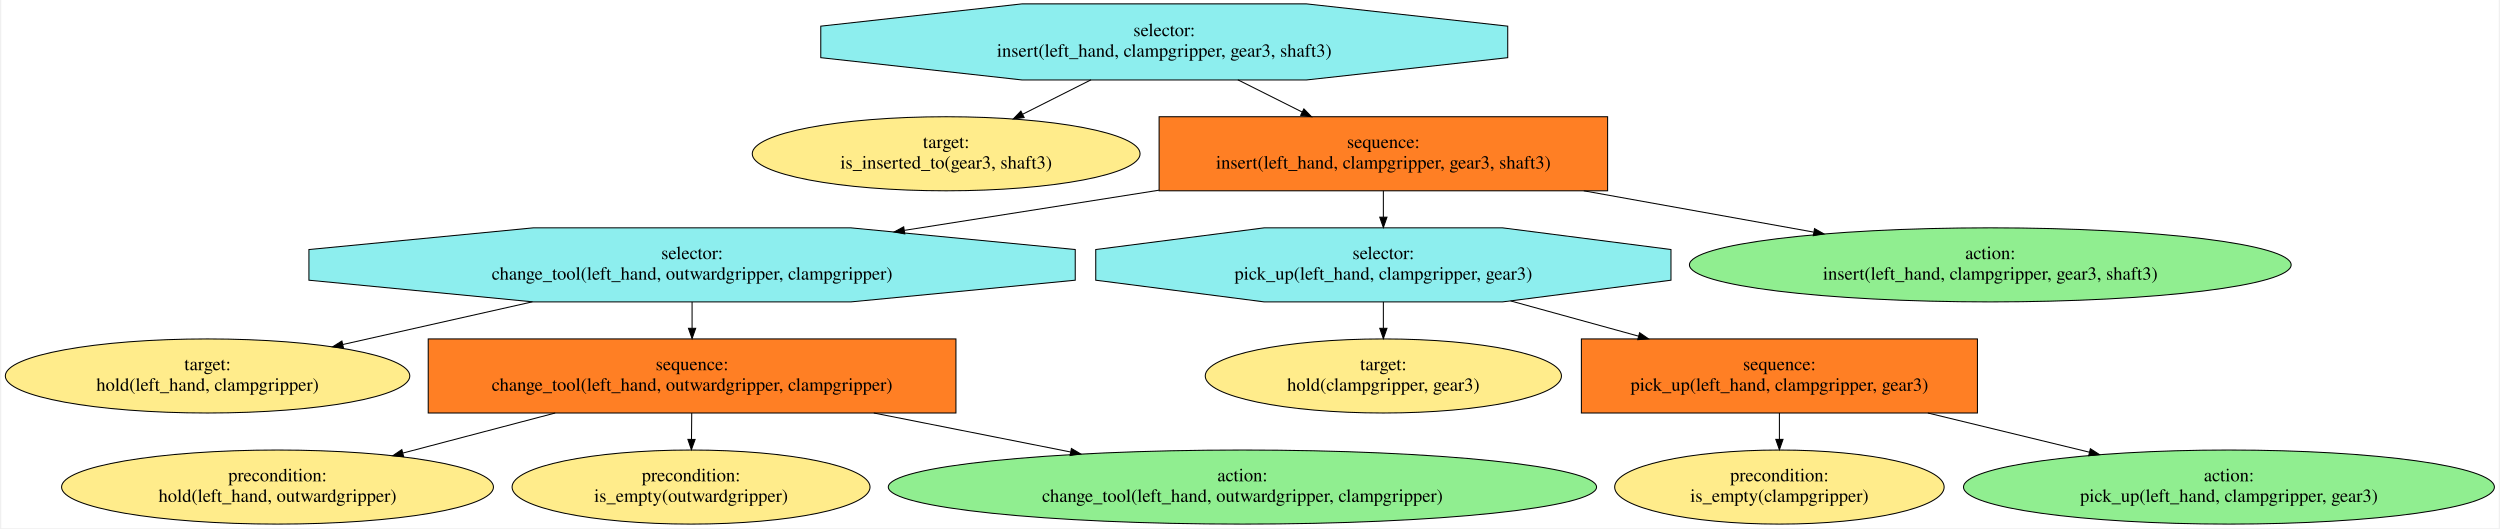
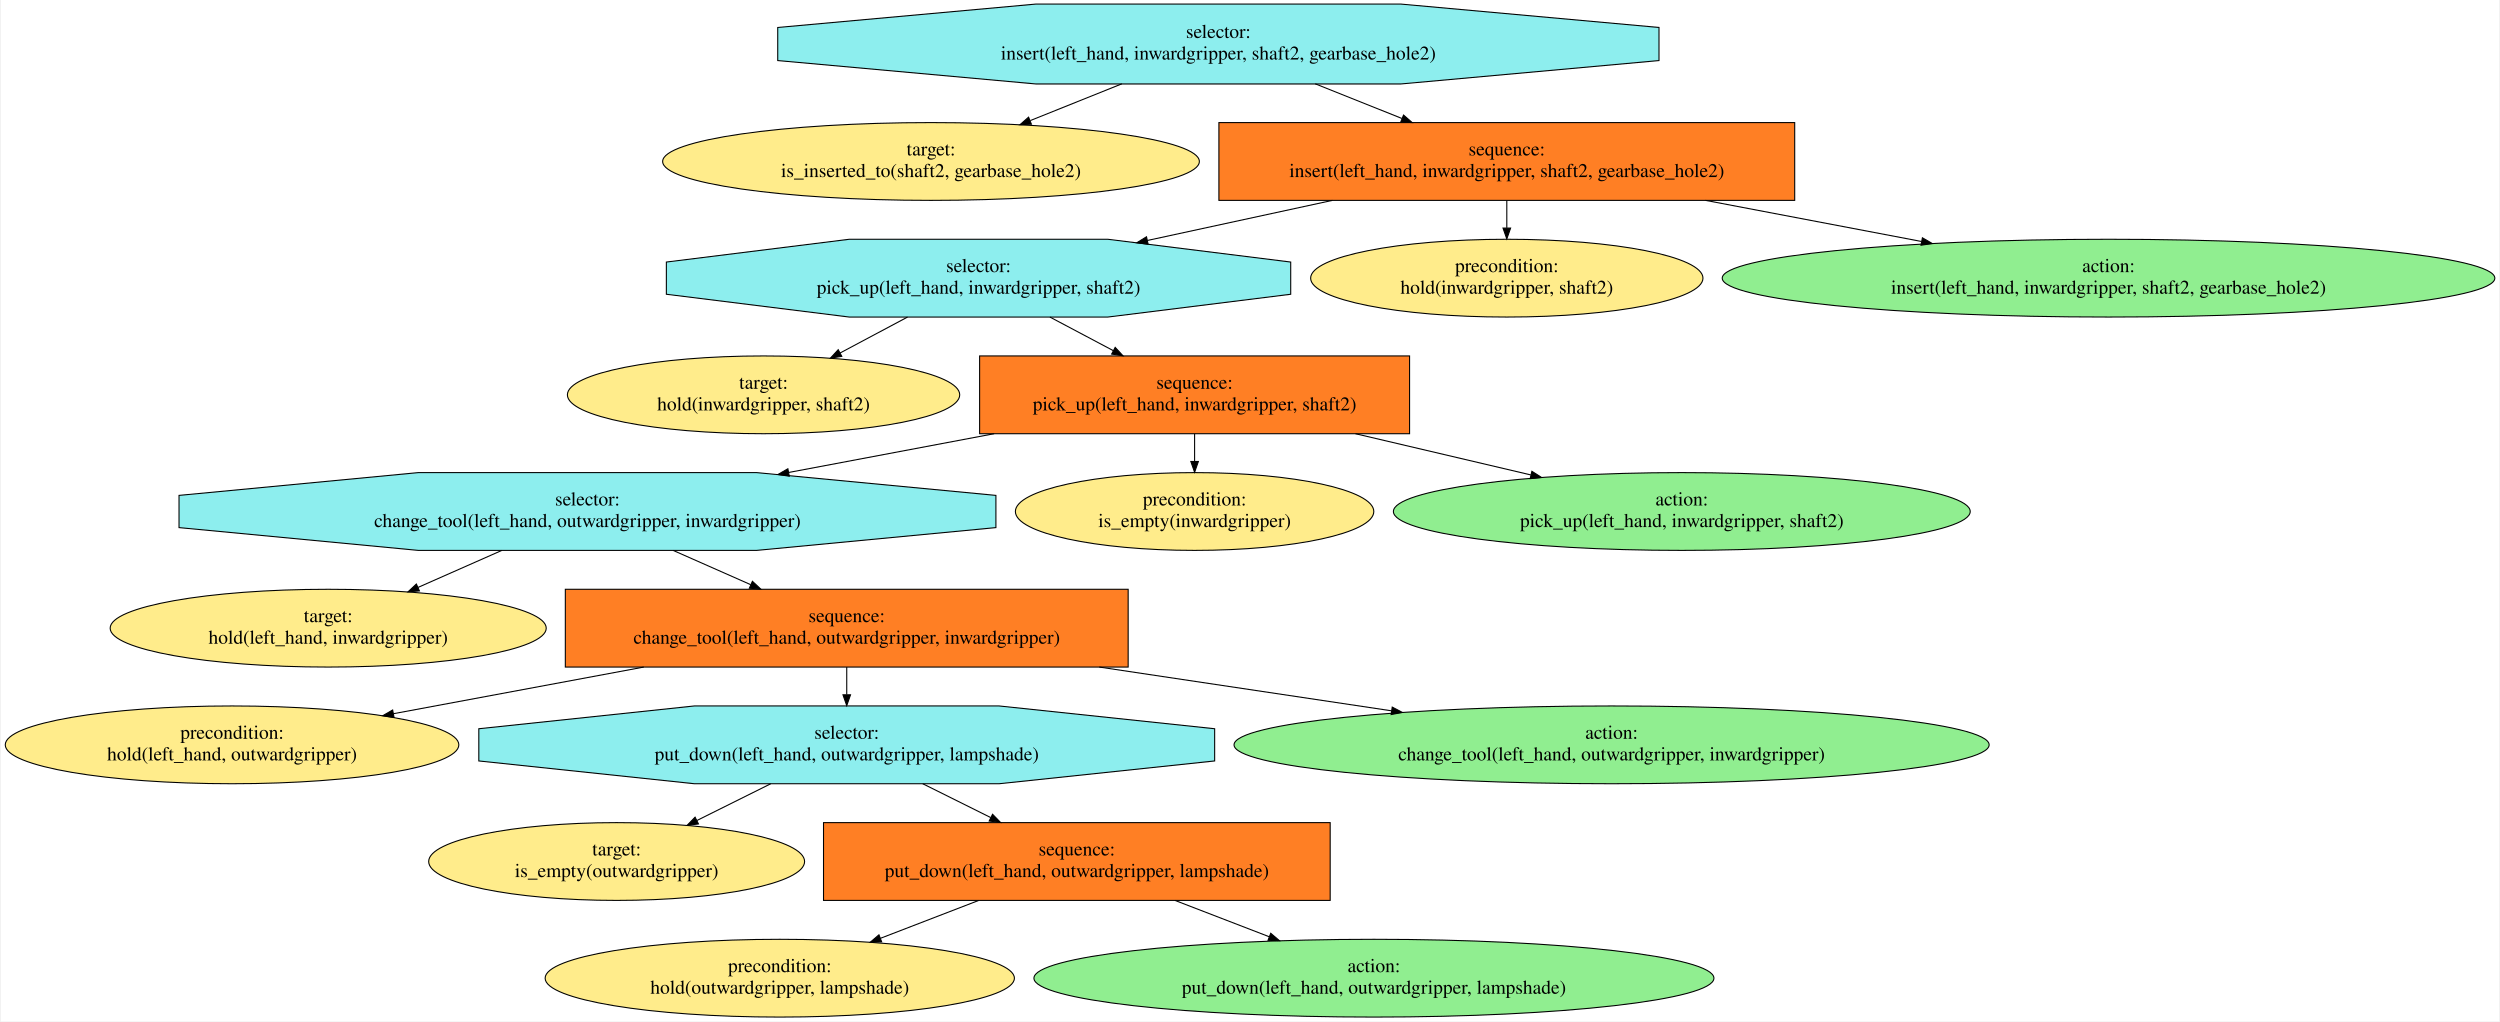
- <svg xmlns="http://www.w3.org/2000/svg" width="2428pt" height="513pt" viewBox="0.00 0.00 2427.82 513.48">
-   <g id="graph0" class="graph" transform="scale(1 1) rotate(0) translate(4 509.48)">
-     <polygon fill="white" stroke="transparent" points="-4,4 -4,-509.48 2423.82,-509.48 2423.82,4 -4,4" />
+ <svg xmlns="http://www.w3.org/2000/svg" width="2313pt" height="945pt" viewBox="0.00 0.00 2312.51 945.48">
+   <g id="graph0" class="graph" transform="scale(1 1) rotate(0) translate(4 941.48)">
+     <polygon fill="white" stroke="transparent" points="-4,4 -4,-941.48 2308.51,-941.48 2308.51,4 -4,4" />
    <g id="node1" class="node">
-       <polygon fill="#8deeee" stroke="black" points="1460.45,-453.42 1460.45,-484.05 1264.86,-505.71 988.24,-505.71 792.65,-484.05 792.65,-453.42 988.24,-431.76 1264.86,-431.76 1460.45,-453.42" />
-       <text text-anchor="middle" x="1126.55" y="-474.34" font-family="Times,serif" font-size="18.00">selector:</text>
-       <text text-anchor="middle" x="1126.55" y="-454.34" font-family="Times,serif" font-size="18.00"> insert(left_hand, clampgripper, gear3, shaft3)</text>
+       <polygon fill="#8deeee" stroke="black" points="1530.85,-885.42 1530.85,-916.05 1291.92,-937.71 954.02,-937.71 715.09,-916.05 715.09,-885.42 954.02,-863.76 1291.92,-863.76 1530.85,-885.42" />
+       <text text-anchor="middle" x="1122.97" y="-906.34" font-family="Times,serif" font-size="18.00">selector:</text>
+       <text text-anchor="middle" x="1122.97" y="-886.34" font-family="Times,serif" font-size="18.00"> insert(left_hand, inwardgripper, shaft2, gearbase_hole2)</text>
    </g>
    <g id="node2" class="node">
-       <ellipse fill="#ffec8b" stroke="black" cx="914.55" cy="-360" rx="188.5" ry="36" />
-       <text text-anchor="middle" x="914.55" y="-365.6" font-family="Times,serif" font-size="18.00">target:</text>
-       <text text-anchor="middle" x="914.55" y="-345.6" font-family="Times,serif" font-size="18.00"> is_inserted_to(gear3, shaft3)</text>
+       <ellipse fill="#ffec8b" stroke="black" cx="856.97" cy="-792" rx="248.41" ry="36" />
+       <text text-anchor="middle" x="856.97" y="-797.6" font-family="Times,serif" font-size="18.00">target:</text>
+       <text text-anchor="middle" x="856.97" y="-777.6" font-family="Times,serif" font-size="18.00"> is_inserted_to(shaft2, gearbase_hole2)</text>
    </g>
    <g id="edge1" class="edge">
-       <path fill="none" stroke="black" d="M1055.37,-431.9C1034,-421.14 1010.51,-409.31 988.94,-398.46" />
-       <polygon fill="black" stroke="black" points="990.34,-395.24 979.83,-393.87 987.19,-401.49 990.34,-395.24" />
+       <path fill="none" stroke="black" d="M1033.65,-863.9C1006.38,-852.96 976.35,-840.91 948.91,-829.89" />
+       <polygon fill="black" stroke="black" points="949.9,-826.52 939.32,-826.04 947.29,-833.02 949.9,-826.52" />
    </g>
    <g id="node3" class="node">
-       <polygon fill="#ff7f24" stroke="black" points="1557.55,-396 1121.55,-396 1121.55,-324 1557.55,-324 1557.55,-396" />
-       <text text-anchor="middle" x="1339.55" y="-365.6" font-family="Times,serif" font-size="18.00">sequence:</text>
-       <text text-anchor="middle" x="1339.55" y="-345.6" font-family="Times,serif" font-size="18.00"> insert(left_hand, clampgripper, gear3, shaft3)</text>
+       <polygon fill="#ff7f24" stroke="black" points="1656.47,-828 1123.47,-828 1123.47,-756 1656.47,-756 1656.47,-828" />
+       <text text-anchor="middle" x="1389.97" y="-797.6" font-family="Times,serif" font-size="18.00">sequence:</text>
+       <text text-anchor="middle" x="1389.97" y="-777.6" font-family="Times,serif" font-size="18.00"> insert(left_hand, inwardgripper, shaft2, gearbase_hole2)</text>
    </g>
    <g id="edge2" class="edge">
-       <path fill="none" stroke="black" d="M1198.07,-431.9C1218.18,-421.82 1240.16,-410.81 1260.67,-400.53" />
-       <polygon fill="black" stroke="black" points="1262.29,-403.63 1269.67,-396.02 1259.16,-397.37 1262.29,-403.63" />
+       <path fill="none" stroke="black" d="M1212.62,-863.9C1238.39,-853.6 1266.61,-842.31 1292.81,-831.84" />
+       <polygon fill="black" stroke="black" points="1294.38,-834.98 1302.37,-828.02 1291.78,-828.48 1294.38,-834.98" />
    </g>
    <g id="node4" class="node">
-       <polygon fill="#8deeee" stroke="black" points="1040.02,-237.09 1040.02,-266.91 821.83,-288 513.27,-288 295.08,-266.91 295.08,-237.09 513.27,-216 821.83,-216 1040.02,-237.09" />
-       <text text-anchor="middle" x="667.55" y="-257.6" font-family="Times,serif" font-size="18.00">selector:</text>
-       <text text-anchor="middle" x="667.55" y="-237.6" font-family="Times,serif" font-size="18.00"> change_tool(left_hand, outwardgripper, clampgripper)</text>
+       <polygon fill="#8deeee" stroke="black" points="1189.94,-669.09 1189.94,-698.91 1020.66,-720 781.27,-720 612,-698.91 612,-669.09 781.27,-648 1020.66,-648 1189.94,-669.09" />
+       <text text-anchor="middle" x="900.97" y="-689.6" font-family="Times,serif" font-size="18.00">selector:</text>
+       <text text-anchor="middle" x="900.97" y="-669.6" font-family="Times,serif" font-size="18.00"> pick_up(left_hand, inwardgripper, shaft2)</text>
    </g>
    <g id="edge3" class="edge">
-       <path fill="none" stroke="black" d="M1121.37,-324.58C1041.89,-312.05 952.35,-297.92 873.93,-285.55" />
-       <polygon fill="black" stroke="black" points="874.35,-282.08 863.93,-283.98 873.26,-288.99 874.35,-282.08" />
+       <path fill="none" stroke="black" d="M1228.49,-756C1173.38,-744.05 1111.89,-730.72 1057.19,-718.87" />
+       <polygon fill="black" stroke="black" points="1057.93,-715.44 1047.42,-716.75 1056.45,-722.29 1057.93,-715.44" />
+     </g>
+     <g id="node19" class="node">
+       <ellipse fill="#ffec8b" stroke="black" cx="1389.97" cy="-684" rx="181.58" ry="36" />
+       <text text-anchor="middle" x="1389.97" y="-689.6" font-family="Times,serif" font-size="18.00">precondition:</text>
+       <text text-anchor="middle" x="1389.97" y="-669.6" font-family="Times,serif" font-size="18.00"> hold(inwardgripper, shaft2)</text>
+     </g>
+     <g id="edge18" class="edge">
+       <path fill="none" stroke="black" d="M1389.97,-756C1389.97,-747.85 1389.97,-739.06 1389.97,-730.54" />
+       <polygon fill="black" stroke="black" points="1393.47,-730.33 1389.97,-720.33 1386.47,-730.33 1393.47,-730.33" />
+     </g>
+     <g id="node20" class="node">
+       <ellipse fill="lightgreen" stroke="black" cx="1946.97" cy="-684" rx="357.59" ry="36" />
+       <text text-anchor="middle" x="1946.97" y="-689.6" font-family="Times,serif" font-size="18.00">action:</text>
+       <text text-anchor="middle" x="1946.97" y="-669.6" font-family="Times,serif" font-size="18.00"> insert(left_hand, inwardgripper, shaft2, gearbase_hole2)</text>
+     </g>
+     <g id="edge19" class="edge">
+       <path fill="none" stroke="black" d="M1573.89,-756C1638.26,-743.75 1710.28,-730.04 1773.74,-717.97" />
+       <polygon fill="black" stroke="black" points="1774.68,-721.35 1783.85,-716.04 1773.37,-714.47 1774.68,-721.35" />
+     </g>
+     <g id="node5" class="node">
+       <ellipse fill="#ffec8b" stroke="black" cx="701.97" cy="-576" rx="181.58" ry="36" />
+       <text text-anchor="middle" x="701.97" y="-581.6" font-family="Times,serif" font-size="18.00">target:</text>
+       <text text-anchor="middle" x="701.97" y="-561.6" font-family="Times,serif" font-size="18.00"> hold(inwardgripper, shaft2)</text>
+     </g>
+     <g id="edge4" class="edge">
+       <path fill="none" stroke="black" d="M835.26,-648C815.24,-637.33 793.15,-625.57 772.8,-614.73" />
+       <polygon fill="black" stroke="black" points="774.37,-611.6 763.9,-609.99 771.08,-617.78 774.37,-611.6" />
+     </g>
+     <g id="node6" class="node">
+       <polygon fill="#ff7f24" stroke="black" points="1299.97,-612 901.97,-612 901.97,-540 1299.97,-540 1299.97,-612" />
+       <text text-anchor="middle" x="1100.97" y="-581.6" font-family="Times,serif" font-size="18.00">sequence:</text>
+       <text text-anchor="middle" x="1100.97" y="-561.6" font-family="Times,serif" font-size="18.00"> pick_up(left_hand, inwardgripper, shaft2)</text>
+     </g>
+     <g id="edge5" class="edge">
+       <path fill="none" stroke="black" d="M967.01,-648C985.77,-638.05 1006.34,-627.15 1025.61,-616.94" />
+       <polygon fill="black" stroke="black" points="1027.46,-619.92 1034.65,-612.15 1024.18,-613.74 1027.46,-619.92" />
+     </g>
+     <g id="node7" class="node">
+       <polygon fill="#8deeee" stroke="black" points="917.05,-453.09 917.05,-482.91 695.58,-504 382.36,-504 160.88,-482.91 160.88,-453.09 382.36,-432 695.58,-432 917.05,-453.09" />
+       <text text-anchor="middle" x="538.97" y="-473.6" font-family="Times,serif" font-size="18.00">selector:</text>
+       <text text-anchor="middle" x="538.97" y="-453.6" font-family="Times,serif" font-size="18.00"> change_tool(left_hand, outwardgripper, inwardgripper)</text>
+     </g>
+     <g id="edge6" class="edge">
+       <path fill="none" stroke="black" d="M915.39,-540C854.36,-528.49 786.52,-515.69 725.43,-504.17" />
+       <polygon fill="black" stroke="black" points="725.77,-500.67 715.29,-502.26 724.47,-507.55 725.77,-500.67" />
+     </g>
+     <g id="node17" class="node">
+       <ellipse fill="#ffec8b" stroke="black" cx="1100.97" cy="-468" rx="165.89" ry="36" />
+       <text text-anchor="middle" x="1100.97" y="-473.6" font-family="Times,serif" font-size="18.00">precondition:</text>
+       <text text-anchor="middle" x="1100.97" y="-453.6" font-family="Times,serif" font-size="18.00"> is_empty(inwardgripper)</text>
+     </g>
+     <g id="edge16" class="edge">
+       <path fill="none" stroke="black" d="M1100.97,-540C1100.97,-531.85 1100.97,-523.06 1100.97,-514.54" />
+       <polygon fill="black" stroke="black" points="1104.47,-514.33 1100.97,-504.33 1097.47,-514.33 1104.47,-514.33" />
+     </g>
+     <g id="node18" class="node">
+       <ellipse fill="lightgreen" stroke="black" cx="1551.97" cy="-468" rx="266.97" ry="36" />
+       <text text-anchor="middle" x="1551.97" y="-473.6" font-family="Times,serif" font-size="18.00">action:</text>
+       <text text-anchor="middle" x="1551.97" y="-453.6" font-family="Times,serif" font-size="18.00"> pick_up(left_hand, inwardgripper, shaft2)</text>
+     </g>
+     <g id="edge17" class="edge">
+       <path fill="none" stroke="black" d="M1249.89,-540C1302.2,-527.7 1360.74,-513.94 1412.26,-501.84" />
+       <polygon fill="black" stroke="black" points="1413.2,-505.21 1422.13,-499.52 1411.6,-498.4 1413.2,-505.21" />
+     </g>
+     <g id="node8" class="node">
+       <ellipse fill="#ffec8b" stroke="black" cx="298.97" cy="-360" rx="201.83" ry="36" />
+       <text text-anchor="middle" x="298.97" y="-365.6" font-family="Times,serif" font-size="18.00">target:</text>
+       <text text-anchor="middle" x="298.97" y="-345.6" font-family="Times,serif" font-size="18.00"> hold(left_hand, inwardgripper)</text>
+     </g>
+     <g id="edge7" class="edge">
+       <path fill="none" stroke="black" d="M459.72,-432C434.79,-420.99 407.2,-408.8 382.01,-397.68" />
+       <polygon fill="black" stroke="black" points="383.41,-394.47 372.85,-393.63 380.59,-400.87 383.41,-394.47" />
+     </g>
+     <g id="node9" class="node">
+       <polygon fill="#ff7f24" stroke="black" points="1039.47,-396 518.47,-396 518.47,-324 1039.47,-324 1039.47,-396" />
+       <text text-anchor="middle" x="778.97" y="-365.6" font-family="Times,serif" font-size="18.00">sequence:</text>
+       <text text-anchor="middle" x="778.97" y="-345.6" font-family="Times,serif" font-size="18.00"> change_tool(left_hand, outwardgripper, inwardgripper)</text>
+     </g>
+     <g id="edge8" class="edge">
+       <path fill="none" stroke="black" d="M618.22,-432C641.24,-421.83 666.53,-410.66 690.1,-400.25" />
+       <polygon fill="black" stroke="black" points="691.66,-403.39 699.39,-396.15 688.83,-396.98 691.66,-403.39" />
    </g>
    <g id="node10" class="node">
-       <polygon fill="#8deeee" stroke="black" points="1619.14,-237.09 1619.14,-266.91 1455.36,-288 1223.74,-288 1059.96,-266.91 1059.96,-237.09 1223.74,-216 1455.36,-216 1619.14,-237.09" />
-       <text text-anchor="middle" x="1339.55" y="-257.6" font-family="Times,serif" font-size="18.00">selector:</text>
-       <text text-anchor="middle" x="1339.55" y="-237.6" font-family="Times,serif" font-size="18.00"> pick_up(left_hand, clampgripper, gear3)</text>
+       <ellipse fill="#ffec8b" stroke="black" cx="209.97" cy="-252" rx="209.93" ry="36" />
+       <text text-anchor="middle" x="209.97" y="-257.6" font-family="Times,serif" font-size="18.00">precondition:</text>
+       <text text-anchor="middle" x="209.97" y="-237.6" font-family="Times,serif" font-size="18.00"> hold(left_hand, outwardgripper)</text>
    </g>
    <g id="edge9" class="edge">
-       <path fill="none" stroke="black" d="M1339.55,-324C1339.55,-315.85 1339.55,-307.06 1339.55,-298.54" />
-       <polygon fill="black" stroke="black" points="1343.05,-298.33 1339.55,-288.33 1336.05,-298.33 1343.05,-298.33" />
+       <path fill="none" stroke="black" d="M591.08,-324C515.8,-309.97 430.27,-294.04 359.35,-280.83" />
+       <polygon fill="black" stroke="black" points="359.91,-277.37 349.44,-278.98 358.63,-284.25 359.91,-277.37" />
+     </g>
+     <g id="node11" class="node">
+       <polygon fill="#8deeee" stroke="black" points="1119.54,-237.09 1119.54,-266.91 920.04,-288 637.9,-288 438.39,-266.91 438.39,-237.09 637.9,-216 920.04,-216 1119.54,-237.09" />
+       <text text-anchor="middle" x="778.97" y="-257.6" font-family="Times,serif" font-size="18.00">selector:</text>
+       <text text-anchor="middle" x="778.97" y="-237.6" font-family="Times,serif" font-size="18.00"> put_down(left_hand, outwardgripper, lampshade)</text>
+     </g>
+     <g id="edge10" class="edge">
+       <path fill="none" stroke="black" d="M778.97,-324C778.97,-315.85 778.97,-307.06 778.97,-298.54" />
+       <polygon fill="black" stroke="black" points="782.47,-298.33 778.97,-288.33 775.47,-298.33 782.47,-298.33" />
+     </g>
+     <g id="node16" class="node">
+       <ellipse fill="lightgreen" stroke="black" cx="1486.97" cy="-252" rx="349.49" ry="36" />
+       <text text-anchor="middle" x="1486.97" y="-257.6" font-family="Times,serif" font-size="18.00">action:</text>
+       <text text-anchor="middle" x="1486.97" y="-237.6" font-family="Times,serif" font-size="18.00"> change_tool(left_hand, outwardgripper, inwardgripper)</text>
+     </g>
+     <g id="edge15" class="edge">
+       <path fill="none" stroke="black" d="M1012.75,-324C1100.22,-310.9 1198.79,-296.14 1283.32,-283.49" />
+       <polygon fill="black" stroke="black" points="1283.92,-286.94 1293.3,-282 1282.89,-280.02 1283.92,-286.94" />
+     </g>
+     <g id="node12" class="node">
+       <ellipse fill="#ffec8b" stroke="black" cx="565.97" cy="-144" rx="173.99" ry="36" />
+       <text text-anchor="middle" x="565.97" y="-149.6" font-family="Times,serif" font-size="18.00">target:</text>
+       <text text-anchor="middle" x="565.97" y="-129.6" font-family="Times,serif" font-size="18.00"> is_empty(outwardgripper)</text>
+     </g>
+     <g id="edge11" class="edge">
+       <path fill="none" stroke="black" d="M708.63,-216C686.69,-205.08 662.43,-193.01 640.23,-181.96" />
+       <polygon fill="black" stroke="black" points="641.7,-178.78 631.18,-177.46 638.58,-185.04 641.7,-178.78" />
+     </g>
+     <g id="node13" class="node">
+       <polygon fill="#ff7f24" stroke="black" points="1226.47,-180 757.47,-180 757.47,-108 1226.47,-108 1226.47,-180" />
+       <text text-anchor="middle" x="991.97" y="-149.6" font-family="Times,serif" font-size="18.00">sequence:</text>
+       <text text-anchor="middle" x="991.97" y="-129.6" font-family="Times,serif" font-size="18.00"> put_down(left_hand, outwardgripper, lampshade)</text>
+     </g>
+     <g id="edge12" class="edge">
+       <path fill="none" stroke="black" d="M849.3,-216C869.46,-205.96 891.59,-194.95 912.27,-184.66" />
+       <polygon fill="black" stroke="black" points="913.95,-187.74 921.34,-180.15 910.83,-181.47 913.95,-187.74" />
+     </g>
+     <g id="node14" class="node">
+       <ellipse fill="#ffec8b" stroke="black" cx="716.97" cy="-36" rx="217.19" ry="36" />
+       <text text-anchor="middle" x="716.97" y="-41.6" font-family="Times,serif" font-size="18.00">precondition:</text>
+       <text text-anchor="middle" x="716.97" y="-21.6" font-family="Times,serif" font-size="18.00"> hold(outwardgripper, lampshade)</text>
+     </g>
+     <g id="edge13" class="edge">
+       <path fill="none" stroke="black" d="M901.16,-108C871.94,-96.73 839.52,-84.24 810.13,-72.91" />
+       <polygon fill="black" stroke="black" points="811.3,-69.61 800.71,-69.28 808.78,-76.14 811.3,-69.61" />
    </g>
    <g id="node15" class="node">
-       <ellipse fill="lightgreen" stroke="black" cx="1929.55" cy="-252" rx="292.46" ry="36" />
-       <text text-anchor="middle" x="1929.55" y="-257.6" font-family="Times,serif" font-size="18.00">action:</text>
-       <text text-anchor="middle" x="1929.55" y="-237.6" font-family="Times,serif" font-size="18.00"> insert(left_hand, clampgripper, gear3, shaft3)</text>
+       <ellipse fill="lightgreen" stroke="black" cx="1266.97" cy="-36" rx="314.73" ry="36" />
+       <text text-anchor="middle" x="1266.97" y="-41.6" font-family="Times,serif" font-size="18.00">action:</text>
+       <text text-anchor="middle" x="1266.97" y="-21.6" font-family="Times,serif" font-size="18.00"> put_down(left_hand, outwardgripper, lampshade)</text>
    </g>
    <g id="edge14" class="edge">
-       <path fill="none" stroke="black" d="M1534.37,-324C1606.52,-311.04 1687.73,-296.45 1757.68,-283.88" />
-       <polygon fill="black" stroke="black" points="1758.69,-287.25 1767.92,-282.04 1757.46,-280.36 1758.69,-287.25" />
-     </g>
-     <g id="node5" class="node">
-       <ellipse fill="#ffec8b" stroke="black" cx="196.55" cy="-144" rx="196.6" ry="36" />
-       <text text-anchor="middle" x="196.55" y="-149.6" font-family="Times,serif" font-size="18.00">target:</text>
-       <text text-anchor="middle" x="196.55" y="-129.6" font-family="Times,serif" font-size="18.00"> hold(left_hand, clampgripper)</text>
-     </g>
-     <g id="edge4" class="edge">
-       <path fill="none" stroke="black" d="M512.35,-216.07C452.68,-202.64 385.19,-187.45 327.97,-174.58" />
-       <polygon fill="black" stroke="black" points="328.67,-171.15 318.15,-172.37 327.13,-177.98 328.67,-171.15" />
-     </g>
-     <g id="node6" class="node">
-       <polygon fill="#ff7f24" stroke="black" points="924.05,-180 411.05,-180 411.05,-108 924.05,-108 924.05,-180" />
-       <text text-anchor="middle" x="667.55" y="-149.6" font-family="Times,serif" font-size="18.00">sequence:</text>
-       <text text-anchor="middle" x="667.55" y="-129.6" font-family="Times,serif" font-size="18.00"> change_tool(left_hand, outwardgripper, clampgripper)</text>
-     </g>
-     <g id="edge5" class="edge">
-       <path fill="none" stroke="black" d="M667.55,-216C667.55,-207.85 667.55,-199.06 667.55,-190.54" />
-       <polygon fill="black" stroke="black" points="671.05,-190.33 667.55,-180.33 664.05,-190.33 671.05,-190.33" />
-     </g>
-     <g id="node7" class="node">
-       <ellipse fill="#ffec8b" stroke="black" cx="264.55" cy="-36" rx="209.93" ry="36" />
-       <text text-anchor="middle" x="264.55" y="-41.6" font-family="Times,serif" font-size="18.00">precondition:</text>
-       <text text-anchor="middle" x="264.55" y="-21.6" font-family="Times,serif" font-size="18.00"> hold(left_hand, outwardgripper)</text>
-     </g>
-     <g id="edge6" class="edge">
-       <path fill="none" stroke="black" d="M534.48,-108C486.74,-95.44 433.2,-81.36 386.46,-69.07" />
-       <polygon fill="black" stroke="black" points="387.16,-65.63 376.6,-66.47 385.38,-72.4 387.16,-65.63" />
-     </g>
-     <g id="node8" class="node">
-       <ellipse fill="#ffec8b" stroke="black" cx="666.55" cy="-36" rx="173.99" ry="36" />
-       <text text-anchor="middle" x="666.55" y="-41.6" font-family="Times,serif" font-size="18.00">precondition:</text>
-       <text text-anchor="middle" x="666.55" y="-21.6" font-family="Times,serif" font-size="18.00"> is_empty(outwardgripper)</text>
-     </g>
-     <g id="edge7" class="edge">
-       <path fill="none" stroke="black" d="M667.22,-108C667.14,-99.85 667.06,-91.06 666.98,-82.54" />
-       <polygon fill="black" stroke="black" points="670.48,-82.29 666.88,-72.33 663.48,-82.36 670.48,-82.29" />
-     </g>
-     <g id="node9" class="node">
-       <ellipse fill="lightgreen" stroke="black" cx="1202.55" cy="-36" rx="344.26" ry="36" />
-       <text text-anchor="middle" x="1202.55" y="-41.6" font-family="Times,serif" font-size="18.00">action:</text>
-       <text text-anchor="middle" x="1202.55" y="-21.6" font-family="Times,serif" font-size="18.00"> change_tool(left_hand, outwardgripper, clampgripper)</text>
-     </g>
-     <g id="edge8" class="edge">
-       <path fill="none" stroke="black" d="M844.21,-108C905.77,-95.8 974.6,-82.16 1035.36,-70.12" />
-       <polygon fill="black" stroke="black" points="1036.31,-73.51 1045.44,-68.13 1034.95,-66.64 1036.31,-73.51" />
-     </g>
-     <g id="node11" class="node">
-       <ellipse fill="#ffec8b" stroke="black" cx="1339.55" cy="-144" rx="173.14" ry="36" />
-       <text text-anchor="middle" x="1339.55" y="-149.6" font-family="Times,serif" font-size="18.00">target:</text>
-       <text text-anchor="middle" x="1339.55" y="-129.6" font-family="Times,serif" font-size="18.00"> hold(clampgripper, gear3)</text>
-     </g>
-     <g id="edge10" class="edge">
-       <path fill="none" stroke="black" d="M1339.55,-216C1339.55,-207.85 1339.55,-199.06 1339.55,-190.54" />
-       <polygon fill="black" stroke="black" points="1343.05,-190.33 1339.55,-180.33 1336.05,-190.33 1343.05,-190.33" />
-     </g>
-     <g id="node12" class="node">
-       <polygon fill="#ff7f24" stroke="black" points="1917.05,-180 1532.05,-180 1532.05,-108 1917.05,-108 1917.05,-180" />
-       <text text-anchor="middle" x="1724.55" y="-149.6" font-family="Times,serif" font-size="18.00">sequence:</text>
-       <text text-anchor="middle" x="1724.55" y="-129.6" font-family="Times,serif" font-size="18.00"> pick_up(left_hand, clampgripper, gear3)</text>
-     </g>
-     <g id="edge11" class="edge">
-       <path fill="none" stroke="black" d="M1463.22,-216.95C1502.92,-206.02 1547.11,-193.85 1587.69,-182.68" />
-       <polygon fill="black" stroke="black" points="1588.66,-186.04 1597.38,-180.01 1586.81,-179.29 1588.66,-186.04" />
-     </g>
-     <g id="node13" class="node">
-       <ellipse fill="#ffec8b" stroke="black" cx="1724.55" cy="-36" rx="160.15" ry="36" />
-       <text text-anchor="middle" x="1724.55" y="-41.6" font-family="Times,serif" font-size="18.00">precondition:</text>
-       <text text-anchor="middle" x="1724.55" y="-21.6" font-family="Times,serif" font-size="18.00"> is_empty(clampgripper)</text>
-     </g>
-     <g id="edge12" class="edge">
-       <path fill="none" stroke="black" d="M1724.55,-108C1724.55,-99.85 1724.55,-91.06 1724.55,-82.54" />
-       <polygon fill="black" stroke="black" points="1728.05,-82.33 1724.55,-72.33 1721.05,-82.33 1728.05,-82.33" />
-     </g>
-     <g id="node14" class="node">
-       <ellipse fill="lightgreen" stroke="black" cx="2161.55" cy="-36" rx="258.03" ry="36" />
-       <text text-anchor="middle" x="2161.55" y="-41.6" font-family="Times,serif" font-size="18.00">action:</text>
-       <text text-anchor="middle" x="2161.55" y="-21.6" font-family="Times,serif" font-size="18.00"> pick_up(left_hand, clampgripper, gear3)</text>
-     </g>
-     <g id="edge13" class="edge">
-       <path fill="none" stroke="black" d="M1868.85,-108C1919.43,-95.73 1976.02,-82 2025.87,-69.91" />
-       <polygon fill="black" stroke="black" points="2026.85,-73.27 2035.75,-67.52 2025.2,-66.47 2026.85,-73.27" />
+       <path fill="none" stroke="black" d="M1082.77,-108C1110.75,-97.22 1141.64,-85.31 1170.01,-74.37" />
+       <polygon fill="black" stroke="black" points="1171.45,-77.57 1179.53,-70.7 1168.94,-71.04 1171.45,-77.57" />
    </g>
  </g>
</svg>
